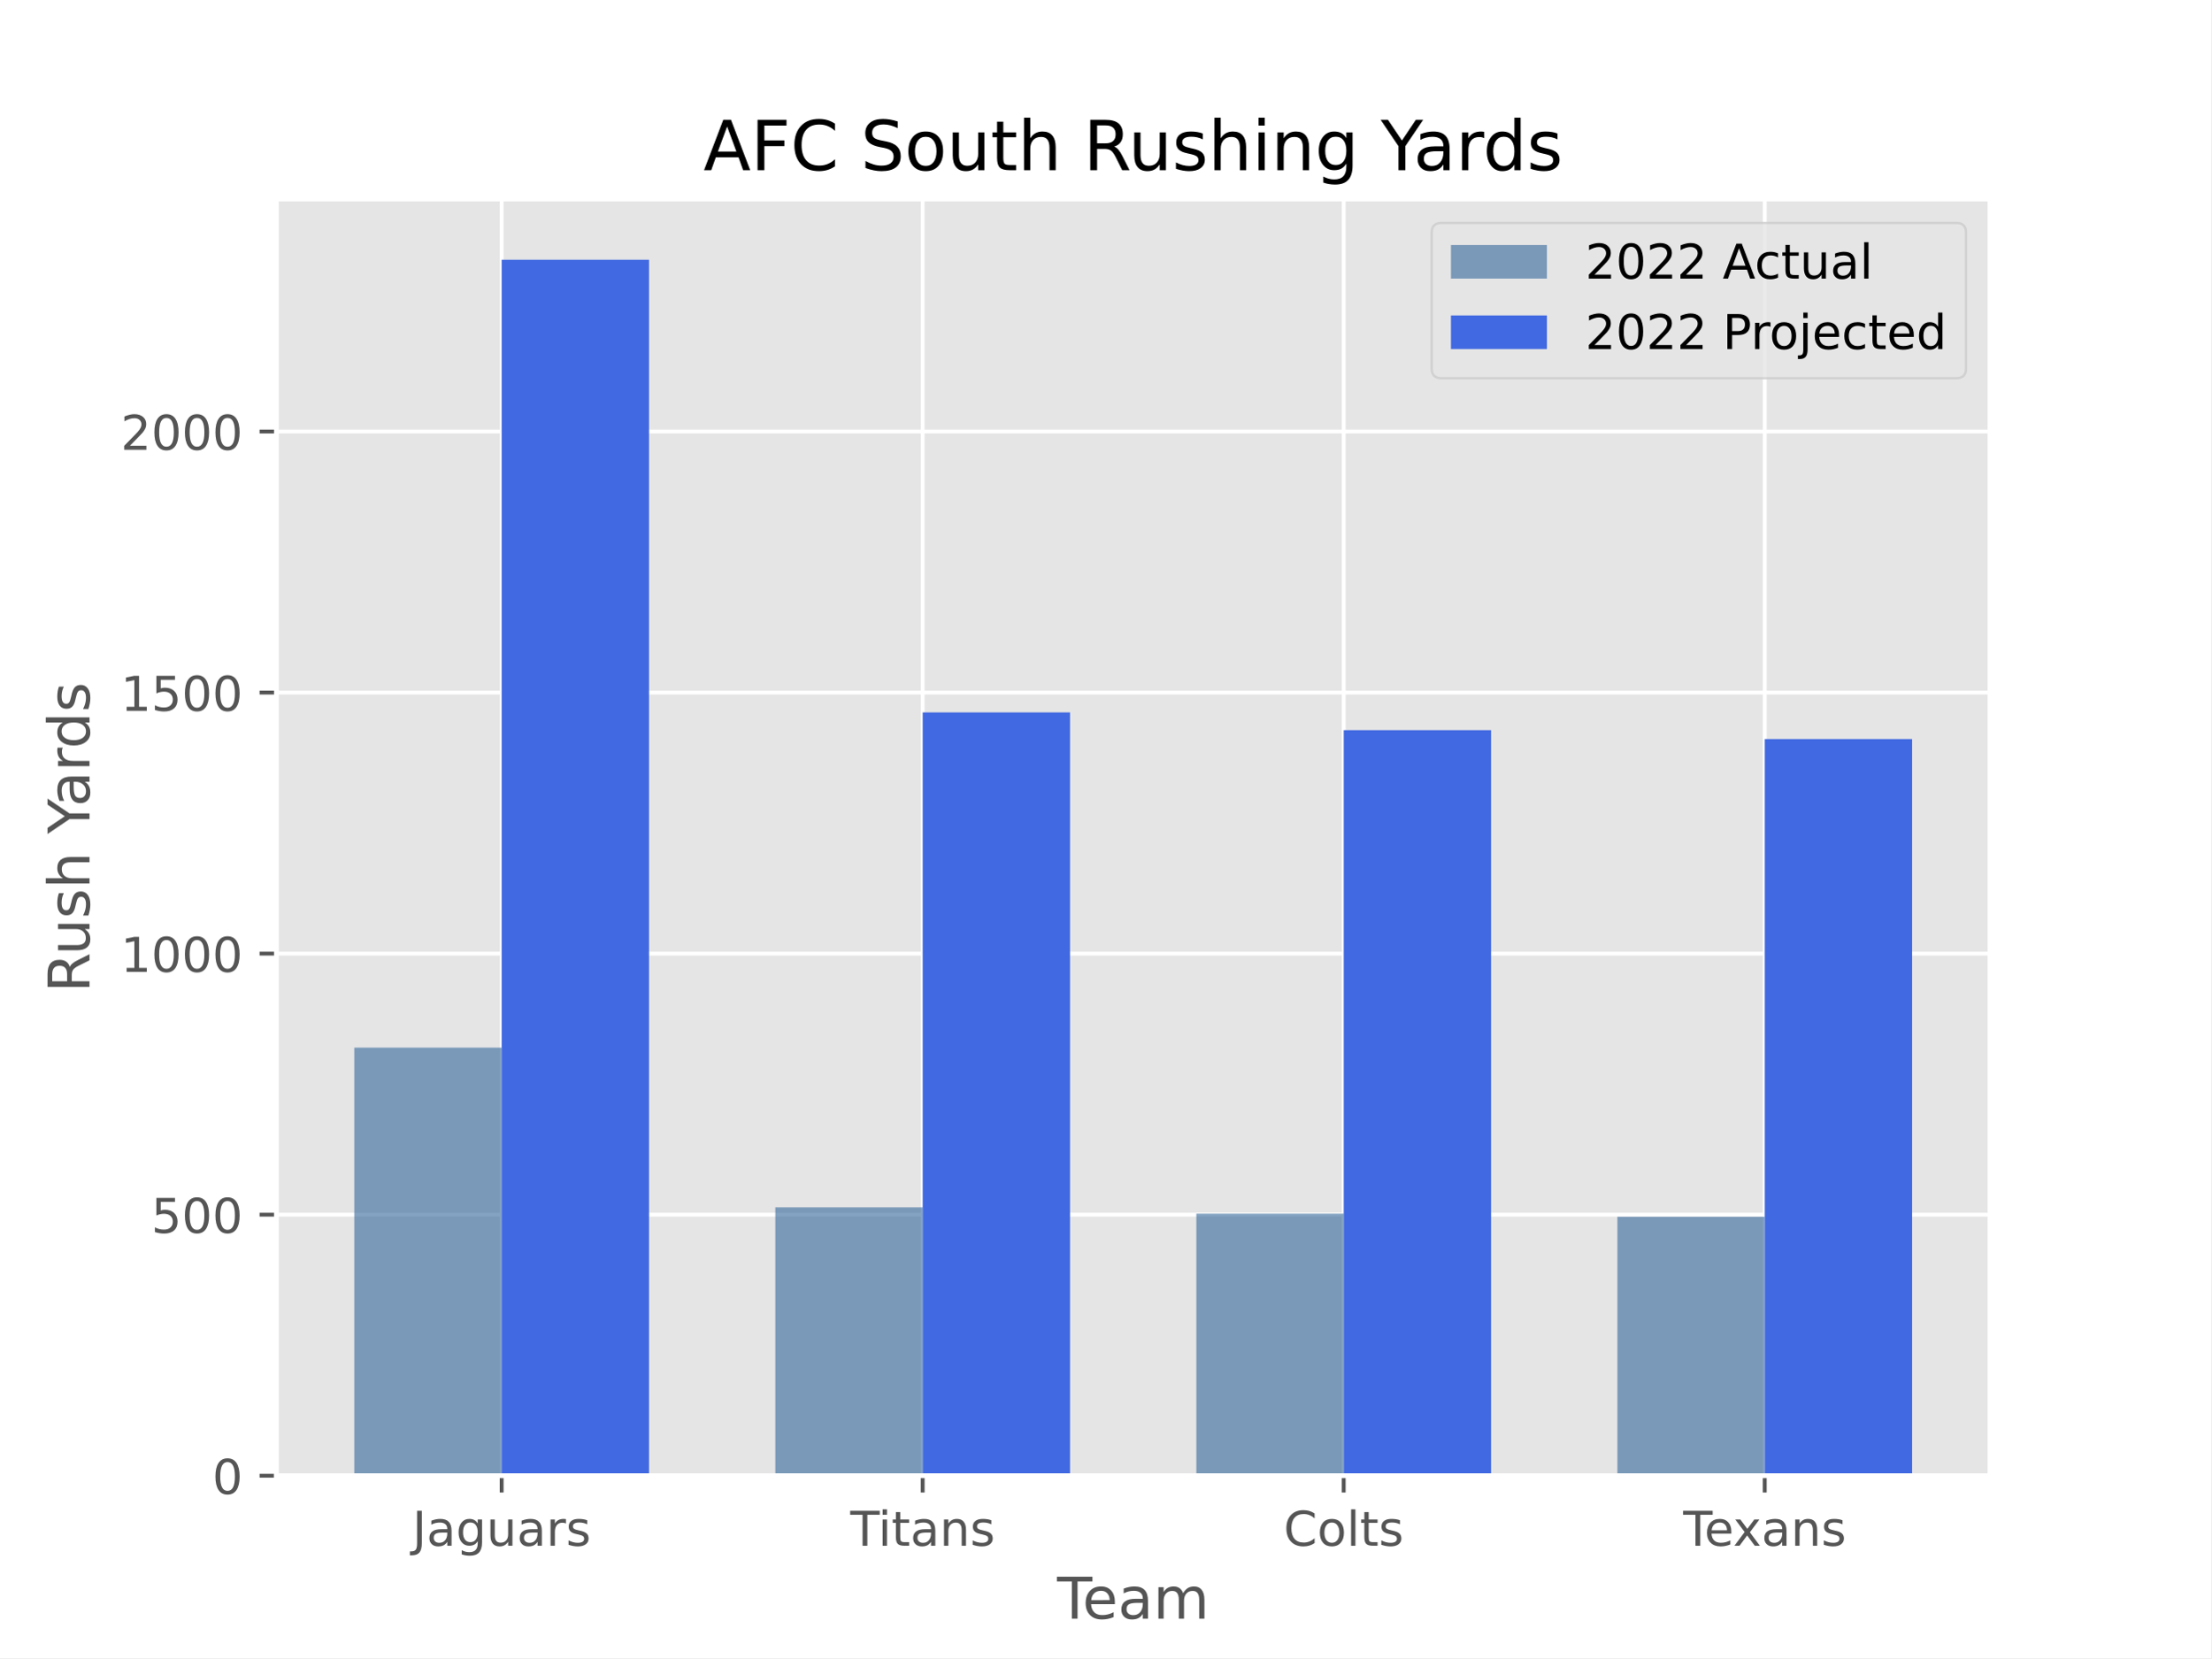
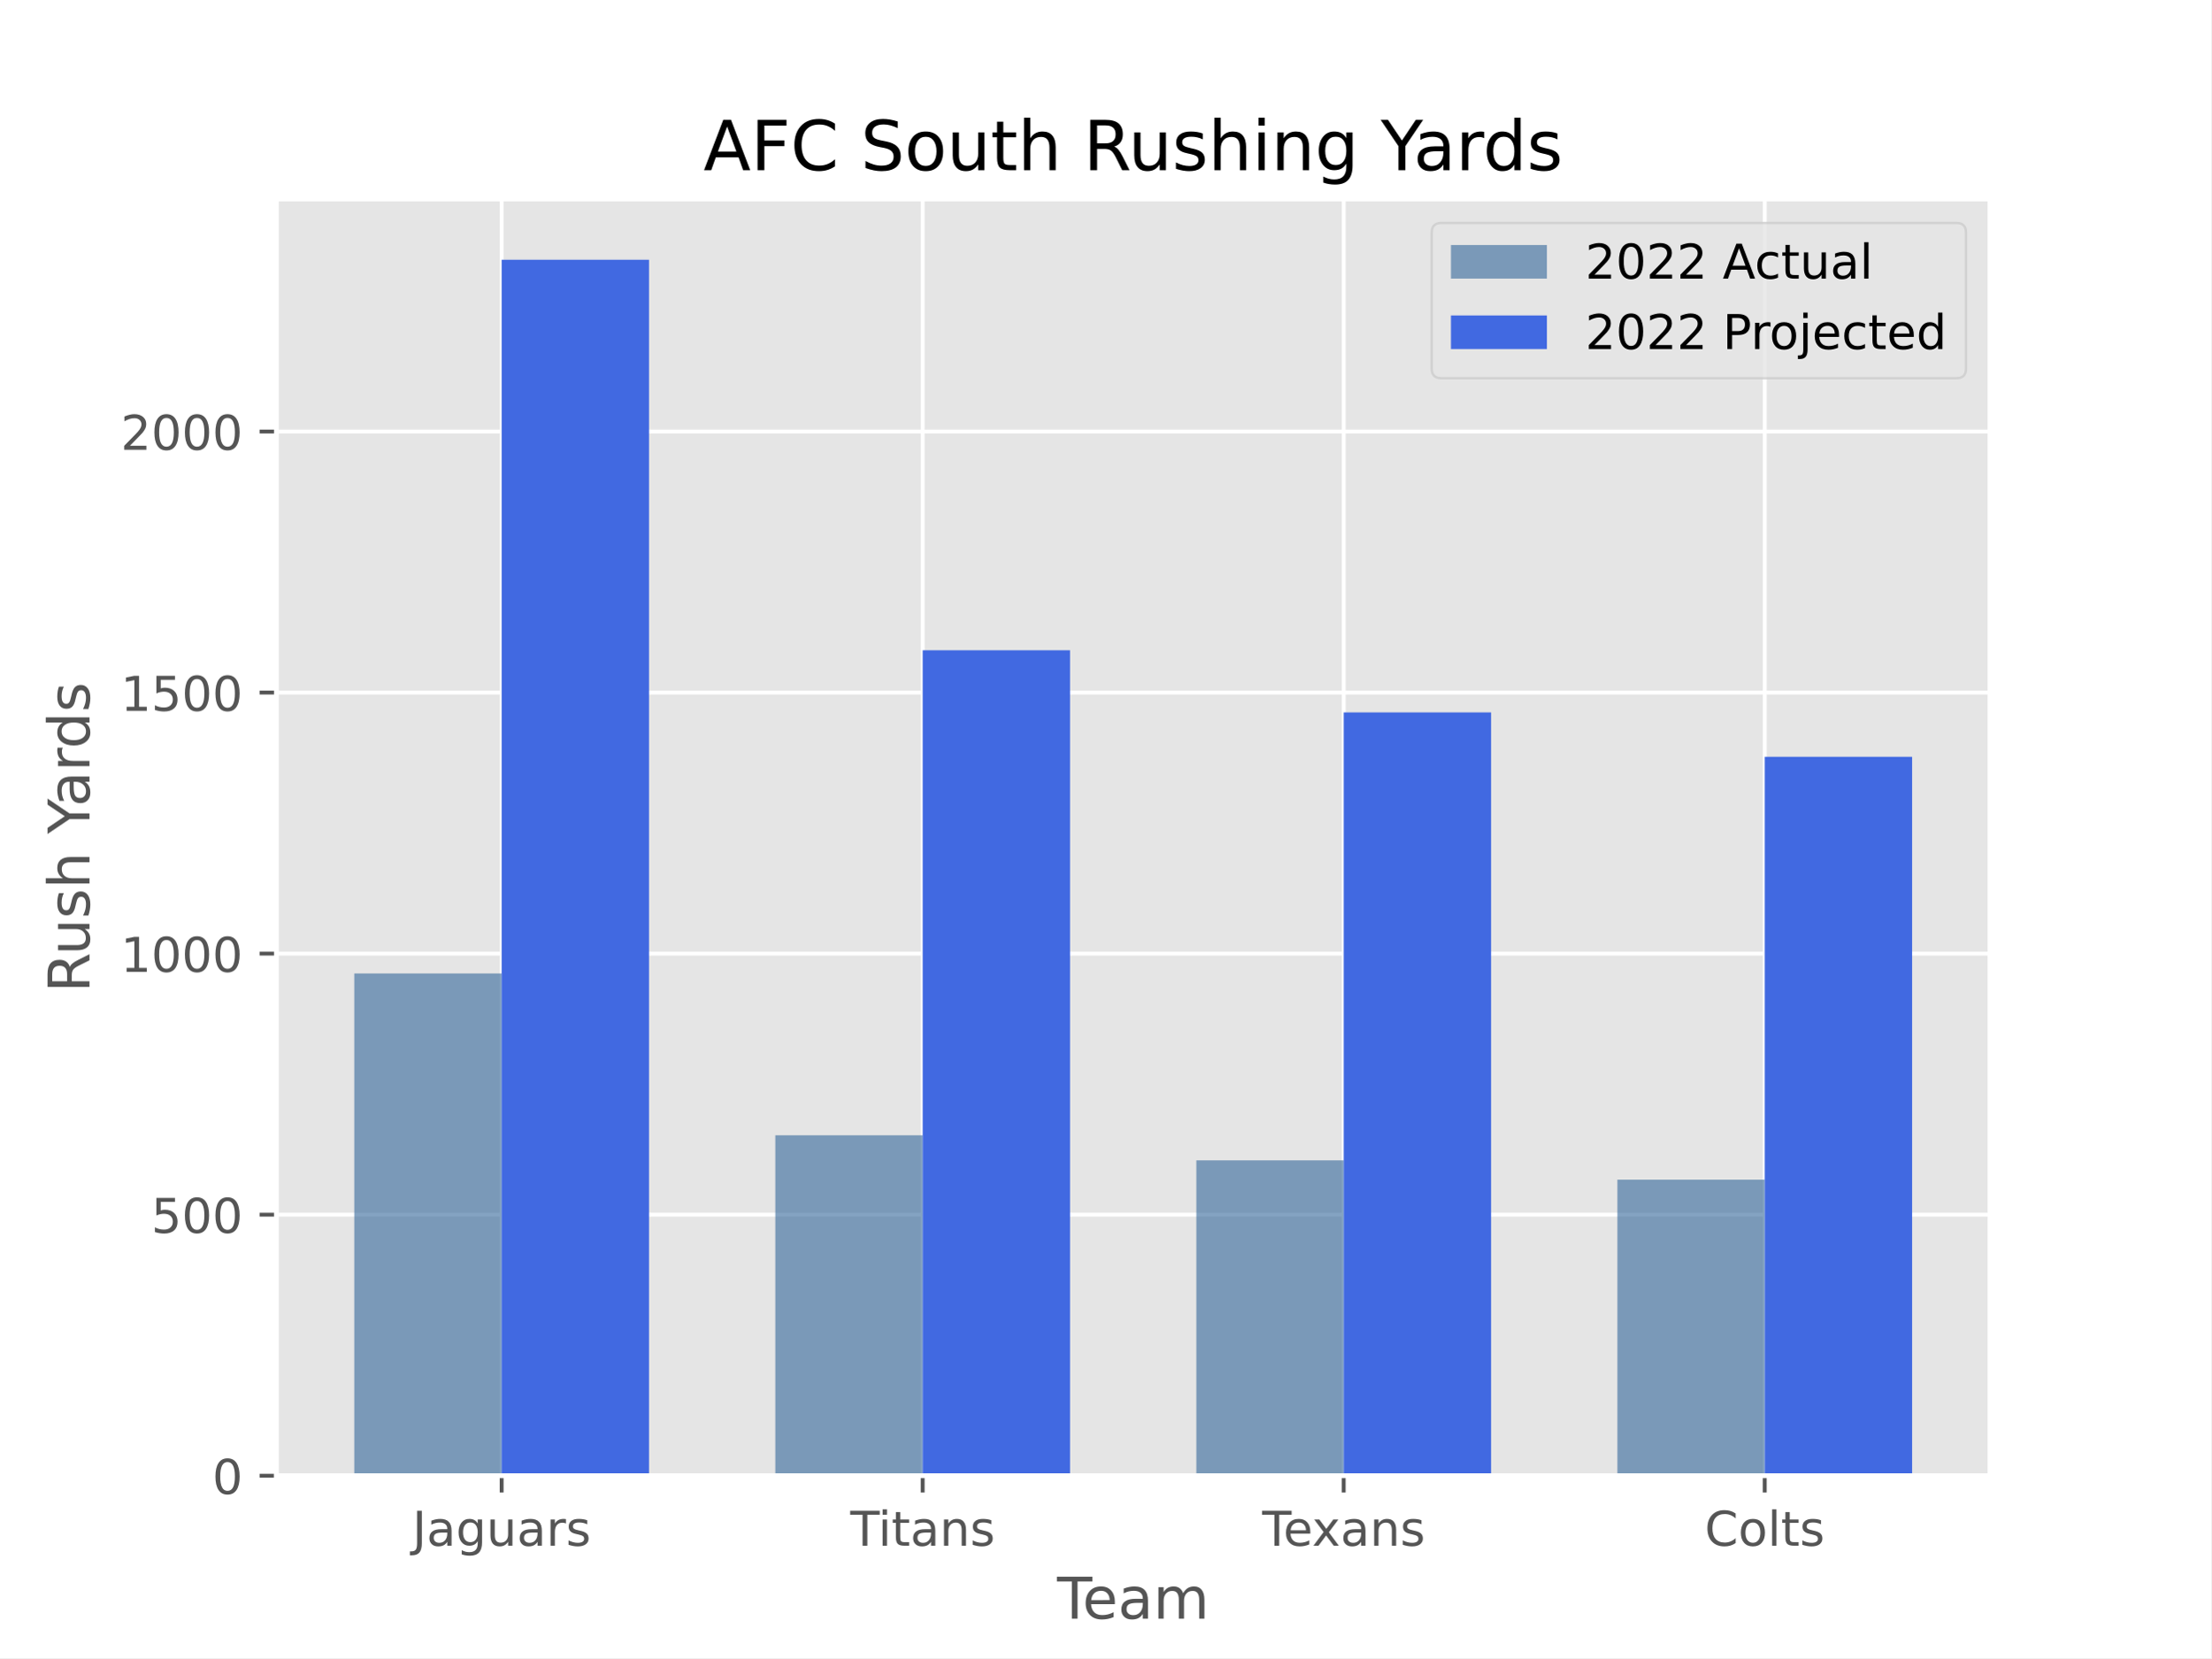
<svg xmlns="http://www.w3.org/2000/svg" xmlns:xlink="http://www.w3.org/1999/xlink" width="460.8pt" height="345.6pt" viewBox="0 0 460.8 345.6" version="1.1">
  <defs>
    <style type="text/css">*{stroke-linejoin: round; stroke-linecap: butt}</style>
  </defs>
  <g id="figure_1">
    <g id="patch_1">
      <path d="M 0 345.6  L 460.8 345.6  L 460.8 0  L 0 0  z " style="fill: #ffffff" />
    </g>
    <g id="axes_1">
      <g id="patch_2">
        <path d="M 57.6 307.584  L 414.72 307.584  L 414.72 41.472  L 57.6 41.472  z " style="fill: #e5e5e5" />
      </g>
      <g id="matplotlib.axis_1">
        <g id="xtick_1">
          <g id="line2d_1">
-             <path d="M 104.543 307.584  L 104.543 41.472  " clip-path="url(#p06c8eb9ea8)" style="fill: none; stroke: #ffffff; stroke-width: 0.8; stroke-linecap: square" />
+             <path d="M 104.543 307.584  L 104.543 41.472  " clip-path="url(#p698e1e1669)" style="fill: none; stroke: #ffffff; stroke-width: 0.8; stroke-linecap: square" />
          </g>
          <g id="line2d_2">
            <defs>
-               <path id="m48cf6d8944" d="M 0 0  L 0 3.5  " style="stroke: #555555; stroke-width: 0.8" />
-             </defs>
-             <g>
-               <use xlink:href="#m48cf6d8944" x="104.543" y="307.584" style="fill: #555555; stroke: #555555; stroke-width: 0.8" />
+               <path id="m1e68854b85" d="M 0 0  L 0 3.5  " style="stroke: #555555; stroke-width: 0.8" />
+             </defs>
+             <g>
+               <use xlink:href="#m1e68854b85" x="104.543" y="307.584" style="fill: #555555; stroke: #555555; stroke-width: 0.8" />
            </g>
          </g>
          <g id="text_1">
            <g style="fill: #555555" transform="translate(85.93704 322.1824) scale(0.1 -0.1)">
              <defs>
                <path id="DejaVuSans-4a" d="M 628 4666  L 1259 4666  L 1259 325  Q 1259 -519 939 -900  Q 619 -1281 -91 -1281  L -331 -1281  L -331 -750  L -134 -750  Q 284 -750 456 -515  Q 628 -281 628 325  L 628 4666  z " transform="scale(0.015625)" />
                <path id="DejaVuSans-61" d="M 2194 1759  Q 1497 1759 1228 1600  Q 959 1441 959 1056  Q 959 750 1161 570  Q 1363 391 1709 391  Q 2188 391 2477 730  Q 2766 1069 2766 1631  L 2766 1759  L 2194 1759  z M 3341 1997  L 3341 0  L 2766 0  L 2766 531  Q 2569 213 2275 61  Q 1981 -91 1556 -91  Q 1019 -91 701 211  Q 384 513 384 1019  Q 384 1609 779 1909  Q 1175 2209 1959 2209  L 2766 2209  L 2766 2266  Q 2766 2663 2505 2880  Q 2244 3097 1772 3097  Q 1472 3097 1187 3025  Q 903 2953 641 2809  L 641 3341  Q 956 3463 1253 3523  Q 1550 3584 1831 3584  Q 2591 3584 2966 3190  Q 3341 2797 3341 1997  z " transform="scale(0.015625)" />
                <path id="DejaVuSans-67" d="M 2906 1791  Q 2906 2416 2648 2759  Q 2391 3103 1925 3103  Q 1463 3103 1205 2759  Q 947 2416 947 1791  Q 947 1169 1205 825  Q 1463 481 1925 481  Q 2391 481 2648 825  Q 2906 1169 2906 1791  z M 3481 434  Q 3481 -459 3084 -895  Q 2688 -1331 1869 -1331  Q 1566 -1331 1297 -1286  Q 1028 -1241 775 -1147  L 775 -588  Q 1028 -725 1275 -790  Q 1522 -856 1778 -856  Q 2344 -856 2625 -561  Q 2906 -266 2906 331  L 2906 616  Q 2728 306 2450 153  Q 2172 0 1784 0  Q 1141 0 747 490  Q 353 981 353 1791  Q 353 2603 747 3093  Q 1141 3584 1784 3584  Q 2172 3584 2450 3431  Q 2728 3278 2906 2969  L 2906 3500  L 3481 3500  L 3481 434  z " transform="scale(0.015625)" />
                <path id="DejaVuSans-75" d="M 544 1381  L 544 3500  L 1119 3500  L 1119 1403  Q 1119 906 1312 657  Q 1506 409 1894 409  Q 2359 409 2629 706  Q 2900 1003 2900 1516  L 2900 3500  L 3475 3500  L 3475 0  L 2900 0  L 2900 538  Q 2691 219 2414 64  Q 2138 -91 1772 -91  Q 1169 -91 856 284  Q 544 659 544 1381  z M 1991 3584  L 1991 3584  z " transform="scale(0.015625)" />
                <path id="DejaVuSans-72" d="M 2631 2963  Q 2534 3019 2420 3045  Q 2306 3072 2169 3072  Q 1681 3072 1420 2755  Q 1159 2438 1159 1844  L 1159 0  L 581 0  L 581 3500  L 1159 3500  L 1159 2956  Q 1341 3275 1631 3429  Q 1922 3584 2338 3584  Q 2397 3584 2469 3576  Q 2541 3569 2628 3553  L 2631 2963  z " transform="scale(0.015625)" />
                <path id="DejaVuSans-73" d="M 2834 3397  L 2834 2853  Q 2591 2978 2328 3040  Q 2066 3103 1784 3103  Q 1356 3103 1142 2972  Q 928 2841 928 2578  Q 928 2378 1081 2264  Q 1234 2150 1697 2047  L 1894 2003  Q 2506 1872 2764 1633  Q 3022 1394 3022 966  Q 3022 478 2636 193  Q 2250 -91 1575 -91  Q 1294 -91 989 -36  Q 684 19 347 128  L 347 722  Q 666 556 975 473  Q 1284 391 1588 391  Q 1994 391 2212 530  Q 2431 669 2431 922  Q 2431 1156 2273 1281  Q 2116 1406 1581 1522  L 1381 1569  Q 847 1681 609 1914  Q 372 2147 372 2553  Q 372 3047 722 3315  Q 1072 3584 1716 3584  Q 2034 3584 2315 3537  Q 2597 3491 2834 3397  z " transform="scale(0.015625)" />
              </defs>
              <use xlink:href="#DejaVuSans-4a" />
              <use xlink:href="#DejaVuSans-61" x="29.492" />
              <use xlink:href="#DejaVuSans-67" x="90.771" />
              <use xlink:href="#DejaVuSans-75" x="154.248" />
              <use xlink:href="#DejaVuSans-61" x="217.627" />
              <use xlink:href="#DejaVuSans-72" x="278.906" />
              <use xlink:href="#DejaVuSans-73" x="320.02" />
            </g>
          </g>
        </g>
        <g id="xtick_2">
          <g id="line2d_3">
-             <path d="M 192.288 307.584  L 192.288 41.472  " clip-path="url(#p06c8eb9ea8)" style="fill: none; stroke: #ffffff; stroke-width: 0.8; stroke-linecap: square" />
+             <path d="M 192.288 307.584  L 192.288 41.472  " clip-path="url(#p698e1e1669)" style="fill: none; stroke: #ffffff; stroke-width: 0.8; stroke-linecap: square" />
          </g>
          <g id="line2d_4">
            <g>
-               <use xlink:href="#m48cf6d8944" x="192.288" y="307.584" style="fill: #555555; stroke: #555555; stroke-width: 0.8" />
+               <use xlink:href="#m1e68854b85" x="192.288" y="307.584" style="fill: #555555; stroke: #555555; stroke-width: 0.8" />
            </g>
          </g>
          <g id="text_2">
            <g style="fill: #555555" transform="translate(177.2034 322.1824) scale(0.1 -0.1)">
              <defs>
                <path id="DejaVuSans-54" d="M -19 4666  L 3928 4666  L 3928 4134  L 2272 4134  L 2272 0  L 1638 0  L 1638 4134  L -19 4134  L -19 4666  z " transform="scale(0.015625)" />
                <path id="DejaVuSans-69" d="M 603 3500  L 1178 3500  L 1178 0  L 603 0  L 603 3500  z M 603 4863  L 1178 4863  L 1178 4134  L 603 4134  L 603 4863  z " transform="scale(0.015625)" />
                <path id="DejaVuSans-74" d="M 1172 4494  L 1172 3500  L 2356 3500  L 2356 3053  L 1172 3053  L 1172 1153  Q 1172 725 1289 603  Q 1406 481 1766 481  L 2356 481  L 2356 0  L 1766 0  Q 1100 0 847 248  Q 594 497 594 1153  L 594 3053  L 172 3053  L 172 3500  L 594 3500  L 594 4494  L 1172 4494  z " transform="scale(0.015625)" />
                <path id="DejaVuSans-6e" d="M 3513 2113  L 3513 0  L 2938 0  L 2938 2094  Q 2938 2591 2744 2837  Q 2550 3084 2163 3084  Q 1697 3084 1428 2787  Q 1159 2491 1159 1978  L 1159 0  L 581 0  L 581 3500  L 1159 3500  L 1159 2956  Q 1366 3272 1645 3428  Q 1925 3584 2291 3584  Q 2894 3584 3203 3211  Q 3513 2838 3513 2113  z " transform="scale(0.015625)" />
              </defs>
              <use xlink:href="#DejaVuSans-54" />
              <use xlink:href="#DejaVuSans-69" x="57.959" />
              <use xlink:href="#DejaVuSans-74" x="85.742" />
              <use xlink:href="#DejaVuSans-61" x="124.951" />
              <use xlink:href="#DejaVuSans-6e" x="186.23" />
              <use xlink:href="#DejaVuSans-73" x="249.609" />
            </g>
          </g>
        </g>
        <g id="xtick_3">
          <g id="line2d_5">
-             <path d="M 280.032 307.584  L 280.032 41.472  " clip-path="url(#p06c8eb9ea8)" style="fill: none; stroke: #ffffff; stroke-width: 0.8; stroke-linecap: square" />
+             <path d="M 280.032 307.584  L 280.032 41.472  " clip-path="url(#p698e1e1669)" style="fill: none; stroke: #ffffff; stroke-width: 0.8; stroke-linecap: square" />
          </g>
          <g id="line2d_6">
            <g>
-               <use xlink:href="#m48cf6d8944" x="280.032" y="307.584" style="fill: #555555; stroke: #555555; stroke-width: 0.8" />
+               <use xlink:href="#m1e68854b85" x="280.032" y="307.584" style="fill: #555555; stroke: #555555; stroke-width: 0.8" />
            </g>
          </g>
          <g id="text_3">
-             <g style="fill: #555555" transform="translate(267.5275 322.1824) scale(0.1 -0.1)">
-               <defs>
-                 <path id="DejaVuSans-43" d="M 4122 4306  L 4122 3641  Q 3803 3938 3442 4084  Q 3081 4231 2675 4231  Q 1875 4231 1450 3742  Q 1025 3253 1025 2328  Q 1025 1406 1450 917  Q 1875 428 2675 428  Q 3081 428 3442 575  Q 3803 722 4122 1019  L 4122 359  Q 3791 134 3420 21  Q 3050 -91 2638 -91  Q 1578 -91 968 557  Q 359 1206 359 2328  Q 359 3453 968 4101  Q 1578 4750 2638 4750  Q 3056 4750 3426 4639  Q 3797 4528 4122 4306  z " transform="scale(0.015625)" />
-                 <path id="DejaVuSans-6f" d="M 1959 3097  Q 1497 3097 1228 2736  Q 959 2375 959 1747  Q 959 1119 1226 758  Q 1494 397 1959 397  Q 2419 397 2687 759  Q 2956 1122 2956 1747  Q 2956 2369 2687 2733  Q 2419 3097 1959 3097  z M 1959 3584  Q 2709 3584 3137 3096  Q 3566 2609 3566 1747  Q 3566 888 3137 398  Q 2709 -91 1959 -91  Q 1206 -91 779 398  Q 353 888 353 1747  Q 353 2609 779 3096  Q 1206 3584 1959 3584  z " transform="scale(0.015625)" />
-                 <path id="DejaVuSans-6c" d="M 603 4863  L 1178 4863  L 1178 0  L 603 0  L 603 4863  z " transform="scale(0.015625)" />
-               </defs>
-               <use xlink:href="#DejaVuSans-43" />
-               <use xlink:href="#DejaVuSans-6f" x="69.824" />
-               <use xlink:href="#DejaVuSans-6c" x="131.006" />
-               <use xlink:href="#DejaVuSans-74" x="158.789" />
-               <use xlink:href="#DejaVuSans-73" x="197.998" />
-             </g>
-           </g>
-         </g>
-         <g id="xtick_4">
-           <g id="line2d_7">
-             <path d="M 367.777 307.584  L 367.777 41.472  " clip-path="url(#p06c8eb9ea8)" style="fill: none; stroke: #ffffff; stroke-width: 0.8; stroke-linecap: square" />
-           </g>
-           <g id="line2d_8">
-             <g>
-               <use xlink:href="#m48cf6d8944" x="367.777" y="307.584" style="fill: #555555; stroke: #555555; stroke-width: 0.8" />
-             </g>
-           </g>
-           <g id="text_4">
-             <g style="fill: #555555" transform="translate(350.7869 322.1824) scale(0.1 -0.1)">
+             <g style="fill: #555555" transform="translate(263.0424 322.1824) scale(0.1 -0.1)">
              <defs>
                <path id="DejaVuSans-65" d="M 3597 1894  L 3597 1613  L 953 1613  Q 991 1019 1311 708  Q 1631 397 2203 397  Q 2534 397 2845 478  Q 3156 559 3463 722  L 3463 178  Q 3153 47 2828 -22  Q 2503 -91 2169 -91  Q 1331 -91 842 396  Q 353 884 353 1716  Q 353 2575 817 3079  Q 1281 3584 2069 3584  Q 2775 3584 3186 3129  Q 3597 2675 3597 1894  z M 3022 2063  Q 3016 2534 2758 2815  Q 2500 3097 2075 3097  Q 1594 3097 1305 2825  Q 1016 2553 972 2059  L 3022 2063  z " transform="scale(0.015625)" />
                <path id="DejaVuSans-78" d="M 3513 3500  L 2247 1797  L 3578 0  L 2900 0  L 1881 1375  L 863 0  L 184 0  L 1544 1831  L 300 3500  L 978 3500  L 1906 2253  L 2834 3500  L 3513 3500  z " transform="scale(0.015625)" />
              </defs>
              <use xlink:href="#DejaVuSans-54" />
              <use xlink:href="#DejaVuSans-65" x="44.084" />
              <use xlink:href="#DejaVuSans-78" x="103.857" />
              <use xlink:href="#DejaVuSans-61" x="163.037" />
              <use xlink:href="#DejaVuSans-6e" x="224.316" />
              <use xlink:href="#DejaVuSans-73" x="287.695" />
            </g>
          </g>
        </g>
+         <g id="xtick_4">
+           <g id="line2d_7">
+             <path d="M 367.777 307.584  L 367.777 41.472  " clip-path="url(#p698e1e1669)" style="fill: none; stroke: #ffffff; stroke-width: 0.8; stroke-linecap: square" />
+           </g>
+           <g id="line2d_8">
+             <g>
+               <use xlink:href="#m1e68854b85" x="367.777" y="307.584" style="fill: #555555; stroke: #555555; stroke-width: 0.8" />
+             </g>
+           </g>
+           <g id="text_4">
+             <g style="fill: #555555" transform="translate(355.272 322.1824) scale(0.1 -0.1)">
+               <defs>
+                 <path id="DejaVuSans-43" d="M 4122 4306  L 4122 3641  Q 3803 3938 3442 4084  Q 3081 4231 2675 4231  Q 1875 4231 1450 3742  Q 1025 3253 1025 2328  Q 1025 1406 1450 917  Q 1875 428 2675 428  Q 3081 428 3442 575  Q 3803 722 4122 1019  L 4122 359  Q 3791 134 3420 21  Q 3050 -91 2638 -91  Q 1578 -91 968 557  Q 359 1206 359 2328  Q 359 3453 968 4101  Q 1578 4750 2638 4750  Q 3056 4750 3426 4639  Q 3797 4528 4122 4306  z " transform="scale(0.015625)" />
+                 <path id="DejaVuSans-6f" d="M 1959 3097  Q 1497 3097 1228 2736  Q 959 2375 959 1747  Q 959 1119 1226 758  Q 1494 397 1959 397  Q 2419 397 2687 759  Q 2956 1122 2956 1747  Q 2956 2369 2687 2733  Q 2419 3097 1959 3097  z M 1959 3584  Q 2709 3584 3137 3096  Q 3566 2609 3566 1747  Q 3566 888 3137 398  Q 2709 -91 1959 -91  Q 1206 -91 779 398  Q 353 888 353 1747  Q 353 2609 779 3096  Q 1206 3584 1959 3584  z " transform="scale(0.015625)" />
+                 <path id="DejaVuSans-6c" d="M 603 4863  L 1178 4863  L 1178 0  L 603 0  L 603 4863  z " transform="scale(0.015625)" />
+               </defs>
+               <use xlink:href="#DejaVuSans-43" />
+               <use xlink:href="#DejaVuSans-6f" x="69.824" />
+               <use xlink:href="#DejaVuSans-6c" x="131.006" />
+               <use xlink:href="#DejaVuSans-74" x="158.789" />
+               <use xlink:href="#DejaVuSans-73" x="197.998" />
+             </g>
+           </g>
+         </g>
        <g id="text_5">
          <g style="fill: #555555" transform="translate(220.3022 337.3802) scale(0.12 -0.12)">
            <defs>
              <path id="DejaVuSans-6d" d="M 3328 2828  Q 3544 3216 3844 3400  Q 4144 3584 4550 3584  Q 5097 3584 5394 3201  Q 5691 2819 5691 2113  L 5691 0  L 5113 0  L 5113 2094  Q 5113 2597 4934 2840  Q 4756 3084 4391 3084  Q 3944 3084 3684 2787  Q 3425 2491 3425 1978  L 3425 0  L 2847 0  L 2847 2094  Q 2847 2600 2669 2842  Q 2491 3084 2119 3084  Q 1678 3084 1418 2786  Q 1159 2488 1159 1978  L 1159 0  L 581 0  L 581 3500  L 1159 3500  L 1159 2956  Q 1356 3278 1631 3431  Q 1906 3584 2284 3584  Q 2666 3584 2933 3390  Q 3200 3197 3328 2828  z " transform="scale(0.015625)" />
            </defs>
            <use xlink:href="#DejaVuSans-54" />
            <use xlink:href="#DejaVuSans-65" x="44.084" />
            <use xlink:href="#DejaVuSans-61" x="105.607" />
            <use xlink:href="#DejaVuSans-6d" x="166.887" />
          </g>
        </g>
      </g>
      <g id="matplotlib.axis_2">
        <g id="ytick_1">
          <g id="line2d_9">
-             <path d="M 57.6 307.584  L 414.72 307.584  " clip-path="url(#p06c8eb9ea8)" style="fill: none; stroke: #ffffff; stroke-width: 0.8; stroke-linecap: square" />
+             <path d="M 57.6 307.584  L 414.72 307.584  " clip-path="url(#p698e1e1669)" style="fill: none; stroke: #ffffff; stroke-width: 0.8; stroke-linecap: square" />
          </g>
          <g id="line2d_10">
            <defs>
-               <path id="mf9399ed391" d="M 0 0  L -3.5 0  " style="stroke: #555555; stroke-width: 0.8" />
-             </defs>
-             <g>
-               <use xlink:href="#mf9399ed391" x="57.6" y="307.584" style="fill: #555555; stroke: #555555; stroke-width: 0.8" />
+               <path id="maad983d83f" d="M 0 0  L -3.5 0  " style="stroke: #555555; stroke-width: 0.8" />
+             </defs>
+             <g>
+               <use xlink:href="#maad983d83f" x="57.6" y="307.584" style="fill: #555555; stroke: #555555; stroke-width: 0.8" />
            </g>
          </g>
          <g id="text_6">
            <g style="fill: #555555" transform="translate(44.2375 311.3832) scale(0.1 -0.1)">
              <defs>
                <path id="DejaVuSans-30" d="M 2034 4250  Q 1547 4250 1301 3770  Q 1056 3291 1056 2328  Q 1056 1369 1301 889  Q 1547 409 2034 409  Q 2525 409 2770 889  Q 3016 1369 3016 2328  Q 3016 3291 2770 3770  Q 2525 4250 2034 4250  z M 2034 4750  Q 2819 4750 3233 4129  Q 3647 3509 3647 2328  Q 3647 1150 3233 529  Q 2819 -91 2034 -91  Q 1250 -91 836 529  Q 422 1150 422 2328  Q 422 3509 836 4129  Q 1250 4750 2034 4750  z " transform="scale(0.015625)" />
              </defs>
              <use xlink:href="#DejaVuSans-30" />
            </g>
          </g>
        </g>
        <g id="ytick_2">
          <g id="line2d_11">
-             <path d="M 57.6 253.174  L 414.72 253.174  " clip-path="url(#p06c8eb9ea8)" style="fill: none; stroke: #ffffff; stroke-width: 0.8; stroke-linecap: square" />
+             <path d="M 57.6 253.174  L 414.72 253.174  " clip-path="url(#p698e1e1669)" style="fill: none; stroke: #ffffff; stroke-width: 0.8; stroke-linecap: square" />
          </g>
          <g id="line2d_12">
            <g>
-               <use xlink:href="#mf9399ed391" x="57.6" y="253.174" style="fill: #555555; stroke: #555555; stroke-width: 0.8" />
+               <use xlink:href="#maad983d83f" x="57.6" y="253.174" style="fill: #555555; stroke: #555555; stroke-width: 0.8" />
            </g>
          </g>
          <g id="text_7">
            <g style="fill: #555555" transform="translate(31.5125 256.9736) scale(0.1 -0.1)">
              <defs>
                <path id="DejaVuSans-35" d="M 691 4666  L 3169 4666  L 3169 4134  L 1269 4134  L 1269 2991  Q 1406 3038 1543 3061  Q 1681 3084 1819 3084  Q 2600 3084 3056 2656  Q 3513 2228 3513 1497  Q 3513 744 3044 326  Q 2575 -91 1722 -91  Q 1428 -91 1123 -41  Q 819 9 494 109  L 494 744  Q 775 591 1075 516  Q 1375 441 1709 441  Q 2250 441 2565 725  Q 2881 1009 2881 1497  Q 2881 1984 2565 2268  Q 2250 2553 1709 2553  Q 1456 2553 1204 2497  Q 953 2441 691 2322  L 691 4666  z " transform="scale(0.015625)" />
              </defs>
              <use xlink:href="#DejaVuSans-35" />
              <use xlink:href="#DejaVuSans-30" x="63.623" />
              <use xlink:href="#DejaVuSans-30" x="127.246" />
            </g>
          </g>
        </g>
        <g id="ytick_3">
          <g id="line2d_13">
-             <path d="M 57.6 198.765  L 414.72 198.765  " clip-path="url(#p06c8eb9ea8)" style="fill: none; stroke: #ffffff; stroke-width: 0.8; stroke-linecap: square" />
+             <path d="M 57.6 198.765  L 414.72 198.765  " clip-path="url(#p698e1e1669)" style="fill: none; stroke: #ffffff; stroke-width: 0.8; stroke-linecap: square" />
          </g>
          <g id="line2d_14">
            <g>
-               <use xlink:href="#mf9399ed391" x="57.6" y="198.765" style="fill: #555555; stroke: #555555; stroke-width: 0.8" />
+               <use xlink:href="#maad983d83f" x="57.6" y="198.765" style="fill: #555555; stroke: #555555; stroke-width: 0.8" />
            </g>
          </g>
          <g id="text_8">
            <g style="fill: #555555" transform="translate(25.15 202.564) scale(0.1 -0.1)">
              <defs>
                <path id="DejaVuSans-31" d="M 794 531  L 1825 531  L 1825 4091  L 703 3866  L 703 4441  L 1819 4666  L 2450 4666  L 2450 531  L 3481 531  L 3481 0  L 794 0  L 794 531  z " transform="scale(0.015625)" />
              </defs>
              <use xlink:href="#DejaVuSans-31" />
              <use xlink:href="#DejaVuSans-30" x="63.623" />
              <use xlink:href="#DejaVuSans-30" x="127.246" />
              <use xlink:href="#DejaVuSans-30" x="190.869" />
            </g>
          </g>
        </g>
        <g id="ytick_4">
          <g id="line2d_15">
-             <path d="M 57.6 144.355  L 414.72 144.355  " clip-path="url(#p06c8eb9ea8)" style="fill: none; stroke: #ffffff; stroke-width: 0.8; stroke-linecap: square" />
+             <path d="M 57.6 144.355  L 414.72 144.355  " clip-path="url(#p698e1e1669)" style="fill: none; stroke: #ffffff; stroke-width: 0.8; stroke-linecap: square" />
          </g>
          <g id="line2d_16">
            <g>
-               <use xlink:href="#mf9399ed391" x="57.6" y="144.355" style="fill: #555555; stroke: #555555; stroke-width: 0.8" />
+               <use xlink:href="#maad983d83f" x="57.6" y="144.355" style="fill: #555555; stroke: #555555; stroke-width: 0.8" />
            </g>
          </g>
          <g id="text_9">
            <g style="fill: #555555" transform="translate(25.15 148.1544) scale(0.1 -0.1)">
              <use xlink:href="#DejaVuSans-31" />
              <use xlink:href="#DejaVuSans-35" x="63.623" />
              <use xlink:href="#DejaVuSans-30" x="127.246" />
              <use xlink:href="#DejaVuSans-30" x="190.869" />
            </g>
          </g>
        </g>
        <g id="ytick_5">
          <g id="line2d_17">
-             <path d="M 57.6 89.946  L 414.72 89.946  " clip-path="url(#p06c8eb9ea8)" style="fill: none; stroke: #ffffff; stroke-width: 0.8; stroke-linecap: square" />
+             <path d="M 57.6 89.946  L 414.72 89.946  " clip-path="url(#p698e1e1669)" style="fill: none; stroke: #ffffff; stroke-width: 0.8; stroke-linecap: square" />
          </g>
          <g id="line2d_18">
            <g>
-               <use xlink:href="#mf9399ed391" x="57.6" y="89.946" style="fill: #555555; stroke: #555555; stroke-width: 0.8" />
+               <use xlink:href="#maad983d83f" x="57.6" y="89.946" style="fill: #555555; stroke: #555555; stroke-width: 0.8" />
            </g>
          </g>
          <g id="text_10">
            <g style="fill: #555555" transform="translate(25.15 93.74475) scale(0.1 -0.1)">
              <defs>
                <path id="DejaVuSans-32" d="M 1228 531  L 3431 531  L 3431 0  L 469 0  L 469 531  Q 828 903 1448 1529  Q 2069 2156 2228 2338  Q 2531 2678 2651 2914  Q 2772 3150 2772 3378  Q 2772 3750 2511 3984  Q 2250 4219 1831 4219  Q 1534 4219 1204 4116  Q 875 4013 500 3803  L 500 4441  Q 881 4594 1212 4672  Q 1544 4750 1819 4750  Q 2544 4750 2975 4387  Q 3406 4025 3406 3419  Q 3406 3131 3298 2873  Q 3191 2616 2906 2266  Q 2828 2175 2409 1742  Q 1991 1309 1228 531  z " transform="scale(0.015625)" />
              </defs>
              <use xlink:href="#DejaVuSans-32" />
              <use xlink:href="#DejaVuSans-30" x="63.623" />
              <use xlink:href="#DejaVuSans-30" x="127.246" />
              <use xlink:href="#DejaVuSans-30" x="190.869" />
            </g>
          </g>
        </g>
        <g id="text_11">
          <g style="fill: #555555" transform="translate(18.65438 206.8774) rotate(-90) scale(0.12 -0.12)">
            <defs>
              <path id="DejaVuSans-52" d="M 2841 2188  Q 3044 2119 3236 1894  Q 3428 1669 3622 1275  L 4263 0  L 3584 0  L 2988 1197  Q 2756 1666 2539 1819  Q 2322 1972 1947 1972  L 1259 1972  L 1259 0  L 628 0  L 628 4666  L 2053 4666  Q 2853 4666 3247 4331  Q 3641 3997 3641 3322  Q 3641 2881 3436 2590  Q 3231 2300 2841 2188  z M 1259 4147  L 1259 2491  L 2053 2491  Q 2509 2491 2742 2702  Q 2975 2913 2975 3322  Q 2975 3731 2742 3939  Q 2509 4147 2053 4147  L 1259 4147  z " transform="scale(0.015625)" />
              <path id="DejaVuSans-68" d="M 3513 2113  L 3513 0  L 2938 0  L 2938 2094  Q 2938 2591 2744 2837  Q 2550 3084 2163 3084  Q 1697 3084 1428 2787  Q 1159 2491 1159 1978  L 1159 0  L 581 0  L 581 4863  L 1159 4863  L 1159 2956  Q 1366 3272 1645 3428  Q 1925 3584 2291 3584  Q 2894 3584 3203 3211  Q 3513 2838 3513 2113  z " transform="scale(0.015625)" />
              <path id="DejaVuSans-20" transform="scale(0.015625)" />
              <path id="DejaVuSans-59" d="M -13 4666  L 666 4666  L 1959 2747  L 3244 4666  L 3922 4666  L 2272 2222  L 2272 0  L 1638 0  L 1638 2222  L -13 4666  z " transform="scale(0.015625)" />
              <path id="DejaVuSans-64" d="M 2906 2969  L 2906 4863  L 3481 4863  L 3481 0  L 2906 0  L 2906 525  Q 2725 213 2448 61  Q 2172 -91 1784 -91  Q 1150 -91 751 415  Q 353 922 353 1747  Q 353 2572 751 3078  Q 1150 3584 1784 3584  Q 2172 3584 2448 3432  Q 2725 3281 2906 2969  z M 947 1747  Q 947 1113 1208 752  Q 1469 391 1925 391  Q 2381 391 2643 752  Q 2906 1113 2906 1747  Q 2906 2381 2643 2742  Q 2381 3103 1925 3103  Q 1469 3103 1208 2742  Q 947 2381 947 1747  z " transform="scale(0.015625)" />
            </defs>
            <use xlink:href="#DejaVuSans-52" />
            <use xlink:href="#DejaVuSans-75" x="64.982" />
            <use xlink:href="#DejaVuSans-73" x="128.361" />
            <use xlink:href="#DejaVuSans-68" x="180.461" />
            <use xlink:href="#DejaVuSans-20" x="243.84" />
            <use xlink:href="#DejaVuSans-59" x="275.627" />
            <use xlink:href="#DejaVuSans-61" x="322.961" />
            <use xlink:href="#DejaVuSans-72" x="384.24" />
            <use xlink:href="#DejaVuSans-64" x="423.604" />
            <use xlink:href="#DejaVuSans-73" x="487.08" />
          </g>
        </g>
      </g>
      <g id="patch_3">
-         <path d="M 73.833 307.584  L 104.543 307.584  L 104.543 218.352  L 73.833 218.352  z " clip-path="url(#p06c8eb9ea8)" style="fill: #336699; fill-opacity: 0.6" />
+         <path d="M 73.833 307.584  L 104.543 307.584  L 104.543 202.9  L 73.833 202.9  z " clip-path="url(#p698e1e1669)" style="fill: #336699; fill-opacity: 0.6" />
      </g>
      <g id="patch_4">
-         <path d="M 161.577 307.584  L 192.288 307.584  L 192.288 251.651  L 161.577 251.651  z " clip-path="url(#p06c8eb9ea8)" style="fill: #336699; fill-opacity: 0.6" />
+         <path d="M 161.577 307.584  L 192.288 307.584  L 192.288 236.634  L 161.577 236.634  z " clip-path="url(#p698e1e1669)" style="fill: #336699; fill-opacity: 0.6" />
      </g>
      <g id="patch_5">
-         <path d="M 249.322 307.584  L 280.032 307.584  L 280.032 252.957  L 249.322 252.957  z " clip-path="url(#p06c8eb9ea8)" style="fill: #336699; fill-opacity: 0.6" />
+         <path d="M 249.322 307.584  L 280.032 307.584  L 280.032 241.857  L 249.322 241.857  z " clip-path="url(#p698e1e1669)" style="fill: #336699; fill-opacity: 0.6" />
      </g>
      <g id="patch_6">
-         <path d="M 337.066 307.584  L 367.777 307.584  L 367.777 253.61  L 337.066 253.61  z " clip-path="url(#p06c8eb9ea8)" style="fill: #336699; fill-opacity: 0.6" />
+         <path d="M 337.066 307.584  L 367.777 307.584  L 367.777 245.883  L 337.066 245.883  z " clip-path="url(#p698e1e1669)" style="fill: #336699; fill-opacity: 0.6" />
      </g>
      <g id="patch_7">
-         <path d="M 104.543 307.584  L 135.254 307.584  L 135.254 54.144  L 104.543 54.144  z " clip-path="url(#p06c8eb9ea8)" style="fill: #4169e1" />
+         <path d="M 104.543 307.584  L 135.254 307.584  L 135.254 54.144  L 104.543 54.144  z " clip-path="url(#p698e1e1669)" style="fill: #4169e1" />
      </g>
      <g id="patch_8">
-         <path d="M 192.288 307.584  L 222.998 307.584  L 222.998 148.49  L 192.288 148.49  z " clip-path="url(#p06c8eb9ea8)" style="fill: #4169e1" />
+         <path d="M 192.288 307.584  L 222.998 307.584  L 222.998 135.541  L 192.288 135.541  z " clip-path="url(#p698e1e1669)" style="fill: #4169e1" />
      </g>
      <g id="patch_9">
-         <path d="M 280.032 307.584  L 310.743 307.584  L 310.743 152.19  L 280.032 152.19  z " clip-path="url(#p06c8eb9ea8)" style="fill: #4169e1" />
+         <path d="M 280.032 307.584  L 310.743 307.584  L 310.743 148.49  L 280.032 148.49  z " clip-path="url(#p698e1e1669)" style="fill: #4169e1" />
      </g>
      <g id="patch_10">
-         <path d="M 367.777 307.584  L 398.487 307.584  L 398.487 154.04  L 367.777 154.04  z " clip-path="url(#p06c8eb9ea8)" style="fill: #4169e1" />
+         <path d="M 367.777 307.584  L 398.487 307.584  L 398.487 157.74  L 367.777 157.74  z " clip-path="url(#p698e1e1669)" style="fill: #4169e1" />
      </g>
      <g id="patch_11">
        <path d="M 57.6 307.584  L 57.6 41.472  " style="fill: none; stroke: #ffffff; stroke-linejoin: miter; stroke-linecap: square" />
      </g>
      <g id="patch_12">
        <path d="M 414.72 307.584  L 414.72 41.472  " style="fill: none; stroke: #ffffff; stroke-linejoin: miter; stroke-linecap: square" />
      </g>
      <g id="patch_13">
        <path d="M 57.6 307.584  L 414.72 307.584  " style="fill: none; stroke: #ffffff; stroke-linejoin: miter; stroke-linecap: square" />
      </g>
      <g id="patch_14">
        <path d="M 57.6 41.472  L 414.72 41.472  " style="fill: none; stroke: #ffffff; stroke-linejoin: miter; stroke-linecap: square" />
      </g>
      <g id="text_12">
        <g transform="translate(146.6111 35.472) scale(0.144 -0.144)">
          <defs>
            <path id="DejaVuSans-41" d="M 2188 4044  L 1331 1722  L 3047 1722  L 2188 4044  z M 1831 4666  L 2547 4666  L 4325 0  L 3669 0  L 3244 1197  L 1141 1197  L 716 0  L 50 0  L 1831 4666  z " transform="scale(0.015625)" />
            <path id="DejaVuSans-46" d="M 628 4666  L 3309 4666  L 3309 4134  L 1259 4134  L 1259 2759  L 3109 2759  L 3109 2228  L 1259 2228  L 1259 0  L 628 0  L 628 4666  z " transform="scale(0.015625)" />
            <path id="DejaVuSans-53" d="M 3425 4513  L 3425 3897  Q 3066 4069 2747 4153  Q 2428 4238 2131 4238  Q 1616 4238 1336 4038  Q 1056 3838 1056 3469  Q 1056 3159 1242 3001  Q 1428 2844 1947 2747  L 2328 2669  Q 3034 2534 3370 2195  Q 3706 1856 3706 1288  Q 3706 609 3251 259  Q 2797 -91 1919 -91  Q 1588 -91 1214 -16  Q 841 59 441 206  L 441 856  Q 825 641 1194 531  Q 1563 422 1919 422  Q 2459 422 2753 634  Q 3047 847 3047 1241  Q 3047 1584 2836 1778  Q 2625 1972 2144 2069  L 1759 2144  Q 1053 2284 737 2584  Q 422 2884 422 3419  Q 422 4038 858 4394  Q 1294 4750 2059 4750  Q 2388 4750 2728 4690  Q 3069 4631 3425 4513  z " transform="scale(0.015625)" />
          </defs>
          <use xlink:href="#DejaVuSans-41" />
          <use xlink:href="#DejaVuSans-46" x="68.408" />
          <use xlink:href="#DejaVuSans-43" x="125.928" />
          <use xlink:href="#DejaVuSans-20" x="195.752" />
          <use xlink:href="#DejaVuSans-53" x="227.539" />
          <use xlink:href="#DejaVuSans-6f" x="291.016" />
          <use xlink:href="#DejaVuSans-75" x="352.197" />
          <use xlink:href="#DejaVuSans-74" x="415.576" />
          <use xlink:href="#DejaVuSans-68" x="454.785" />
          <use xlink:href="#DejaVuSans-20" x="518.164" />
          <use xlink:href="#DejaVuSans-52" x="549.951" />
          <use xlink:href="#DejaVuSans-75" x="614.934" />
          <use xlink:href="#DejaVuSans-73" x="678.312" />
          <use xlink:href="#DejaVuSans-68" x="730.412" />
          <use xlink:href="#DejaVuSans-69" x="793.791" />
          <use xlink:href="#DejaVuSans-6e" x="821.574" />
          <use xlink:href="#DejaVuSans-67" x="884.953" />
          <use xlink:href="#DejaVuSans-20" x="948.43" />
          <use xlink:href="#DejaVuSans-59" x="980.217" />
          <use xlink:href="#DejaVuSans-61" x="1027.551" />
          <use xlink:href="#DejaVuSans-72" x="1088.83" />
          <use xlink:href="#DejaVuSans-64" x="1128.193" />
          <use xlink:href="#DejaVuSans-73" x="1191.67" />
        </g>
      </g>
      <g id="legend_1">
        <g id="patch_15">
          <path d="M 300.381 78.828  L 407.72 78.828  Q 409.72 78.828 409.72 76.828  L 409.72 48.472  Q 409.72 46.472 407.72 46.472  L 300.381 46.472  Q 298.381 46.472 298.381 48.472  L 298.381 76.828  Q 298.381 78.828 300.381 78.828  z " style="fill: #e5e5e5; opacity: 0.8; stroke: #cccccc; stroke-width: 0.5; stroke-linejoin: miter" />
        </g>
        <g id="patch_16">
          <path d="M 302.381 58.07  L 322.381 58.07  L 322.381 51.07  L 302.381 51.07  z " style="fill: #336699; fill-opacity: 0.6" />
        </g>
        <g id="text_13">
          <g transform="translate(330.3809 58.07044) scale(0.1 -0.1)">
            <defs>
              <path id="DejaVuSans-63" d="M 3122 3366  L 3122 2828  Q 2878 2963 2633 3030  Q 2388 3097 2138 3097  Q 1578 3097 1268 2742  Q 959 2388 959 1747  Q 959 1106 1268 751  Q 1578 397 2138 397  Q 2388 397 2633 464  Q 2878 531 3122 666  L 3122 134  Q 2881 22 2623 -34  Q 2366 -91 2075 -91  Q 1284 -91 818 406  Q 353 903 353 1747  Q 353 2603 823 3093  Q 1294 3584 2113 3584  Q 2378 3584 2631 3529  Q 2884 3475 3122 3366  z " transform="scale(0.015625)" />
            </defs>
            <use xlink:href="#DejaVuSans-32" />
            <use xlink:href="#DejaVuSans-30" x="63.623" />
            <use xlink:href="#DejaVuSans-32" x="127.246" />
            <use xlink:href="#DejaVuSans-32" x="190.869" />
            <use xlink:href="#DejaVuSans-20" x="254.492" />
            <use xlink:href="#DejaVuSans-41" x="286.279" />
            <use xlink:href="#DejaVuSans-63" x="352.938" />
            <use xlink:href="#DejaVuSans-74" x="407.918" />
            <use xlink:href="#DejaVuSans-75" x="447.127" />
            <use xlink:href="#DejaVuSans-61" x="510.506" />
            <use xlink:href="#DejaVuSans-6c" x="571.785" />
          </g>
        </g>
        <g id="patch_17">
          <path d="M 302.381 72.749  L 322.381 72.749  L 322.381 65.749  L 302.381 65.749  z " style="fill: #4169e1" />
        </g>
        <g id="text_14">
          <g transform="translate(330.3809 72.74856) scale(0.1 -0.1)">
            <defs>
              <path id="DejaVuSans-50" d="M 1259 4147  L 1259 2394  L 2053 2394  Q 2494 2394 2734 2622  Q 2975 2850 2975 3272  Q 2975 3691 2734 3919  Q 2494 4147 2053 4147  L 1259 4147  z M 628 4666  L 2053 4666  Q 2838 4666 3239 4311  Q 3641 3956 3641 3272  Q 3641 2581 3239 2228  Q 2838 1875 2053 1875  L 1259 1875  L 1259 0  L 628 0  L 628 4666  z " transform="scale(0.015625)" />
              <path id="DejaVuSans-6a" d="M 603 3500  L 1178 3500  L 1178 -63  Q 1178 -731 923 -1031  Q 669 -1331 103 -1331  L -116 -1331  L -116 -844  L 38 -844  Q 366 -844 484 -692  Q 603 -541 603 -63  L 603 3500  z M 603 4863  L 1178 4863  L 1178 4134  L 603 4134  L 603 4863  z " transform="scale(0.015625)" />
            </defs>
            <use xlink:href="#DejaVuSans-32" />
            <use xlink:href="#DejaVuSans-30" x="63.623" />
            <use xlink:href="#DejaVuSans-32" x="127.246" />
            <use xlink:href="#DejaVuSans-32" x="190.869" />
            <use xlink:href="#DejaVuSans-20" x="254.492" />
            <use xlink:href="#DejaVuSans-50" x="286.279" />
            <use xlink:href="#DejaVuSans-72" x="344.832" />
            <use xlink:href="#DejaVuSans-6f" x="383.695" />
            <use xlink:href="#DejaVuSans-6a" x="444.877" />
            <use xlink:href="#DejaVuSans-65" x="472.66" />
            <use xlink:href="#DejaVuSans-63" x="534.184" />
            <use xlink:href="#DejaVuSans-74" x="589.164" />
            <use xlink:href="#DejaVuSans-65" x="628.373" />
            <use xlink:href="#DejaVuSans-64" x="689.896" />
          </g>
        </g>
      </g>
    </g>
  </g>
  <defs>
-     <clipPath id="p06c8eb9ea8">
+     <clipPath id="p698e1e1669">
      <rect x="57.6" y="41.472" width="357.12" height="266.112" />
    </clipPath>
  </defs>
</svg>
